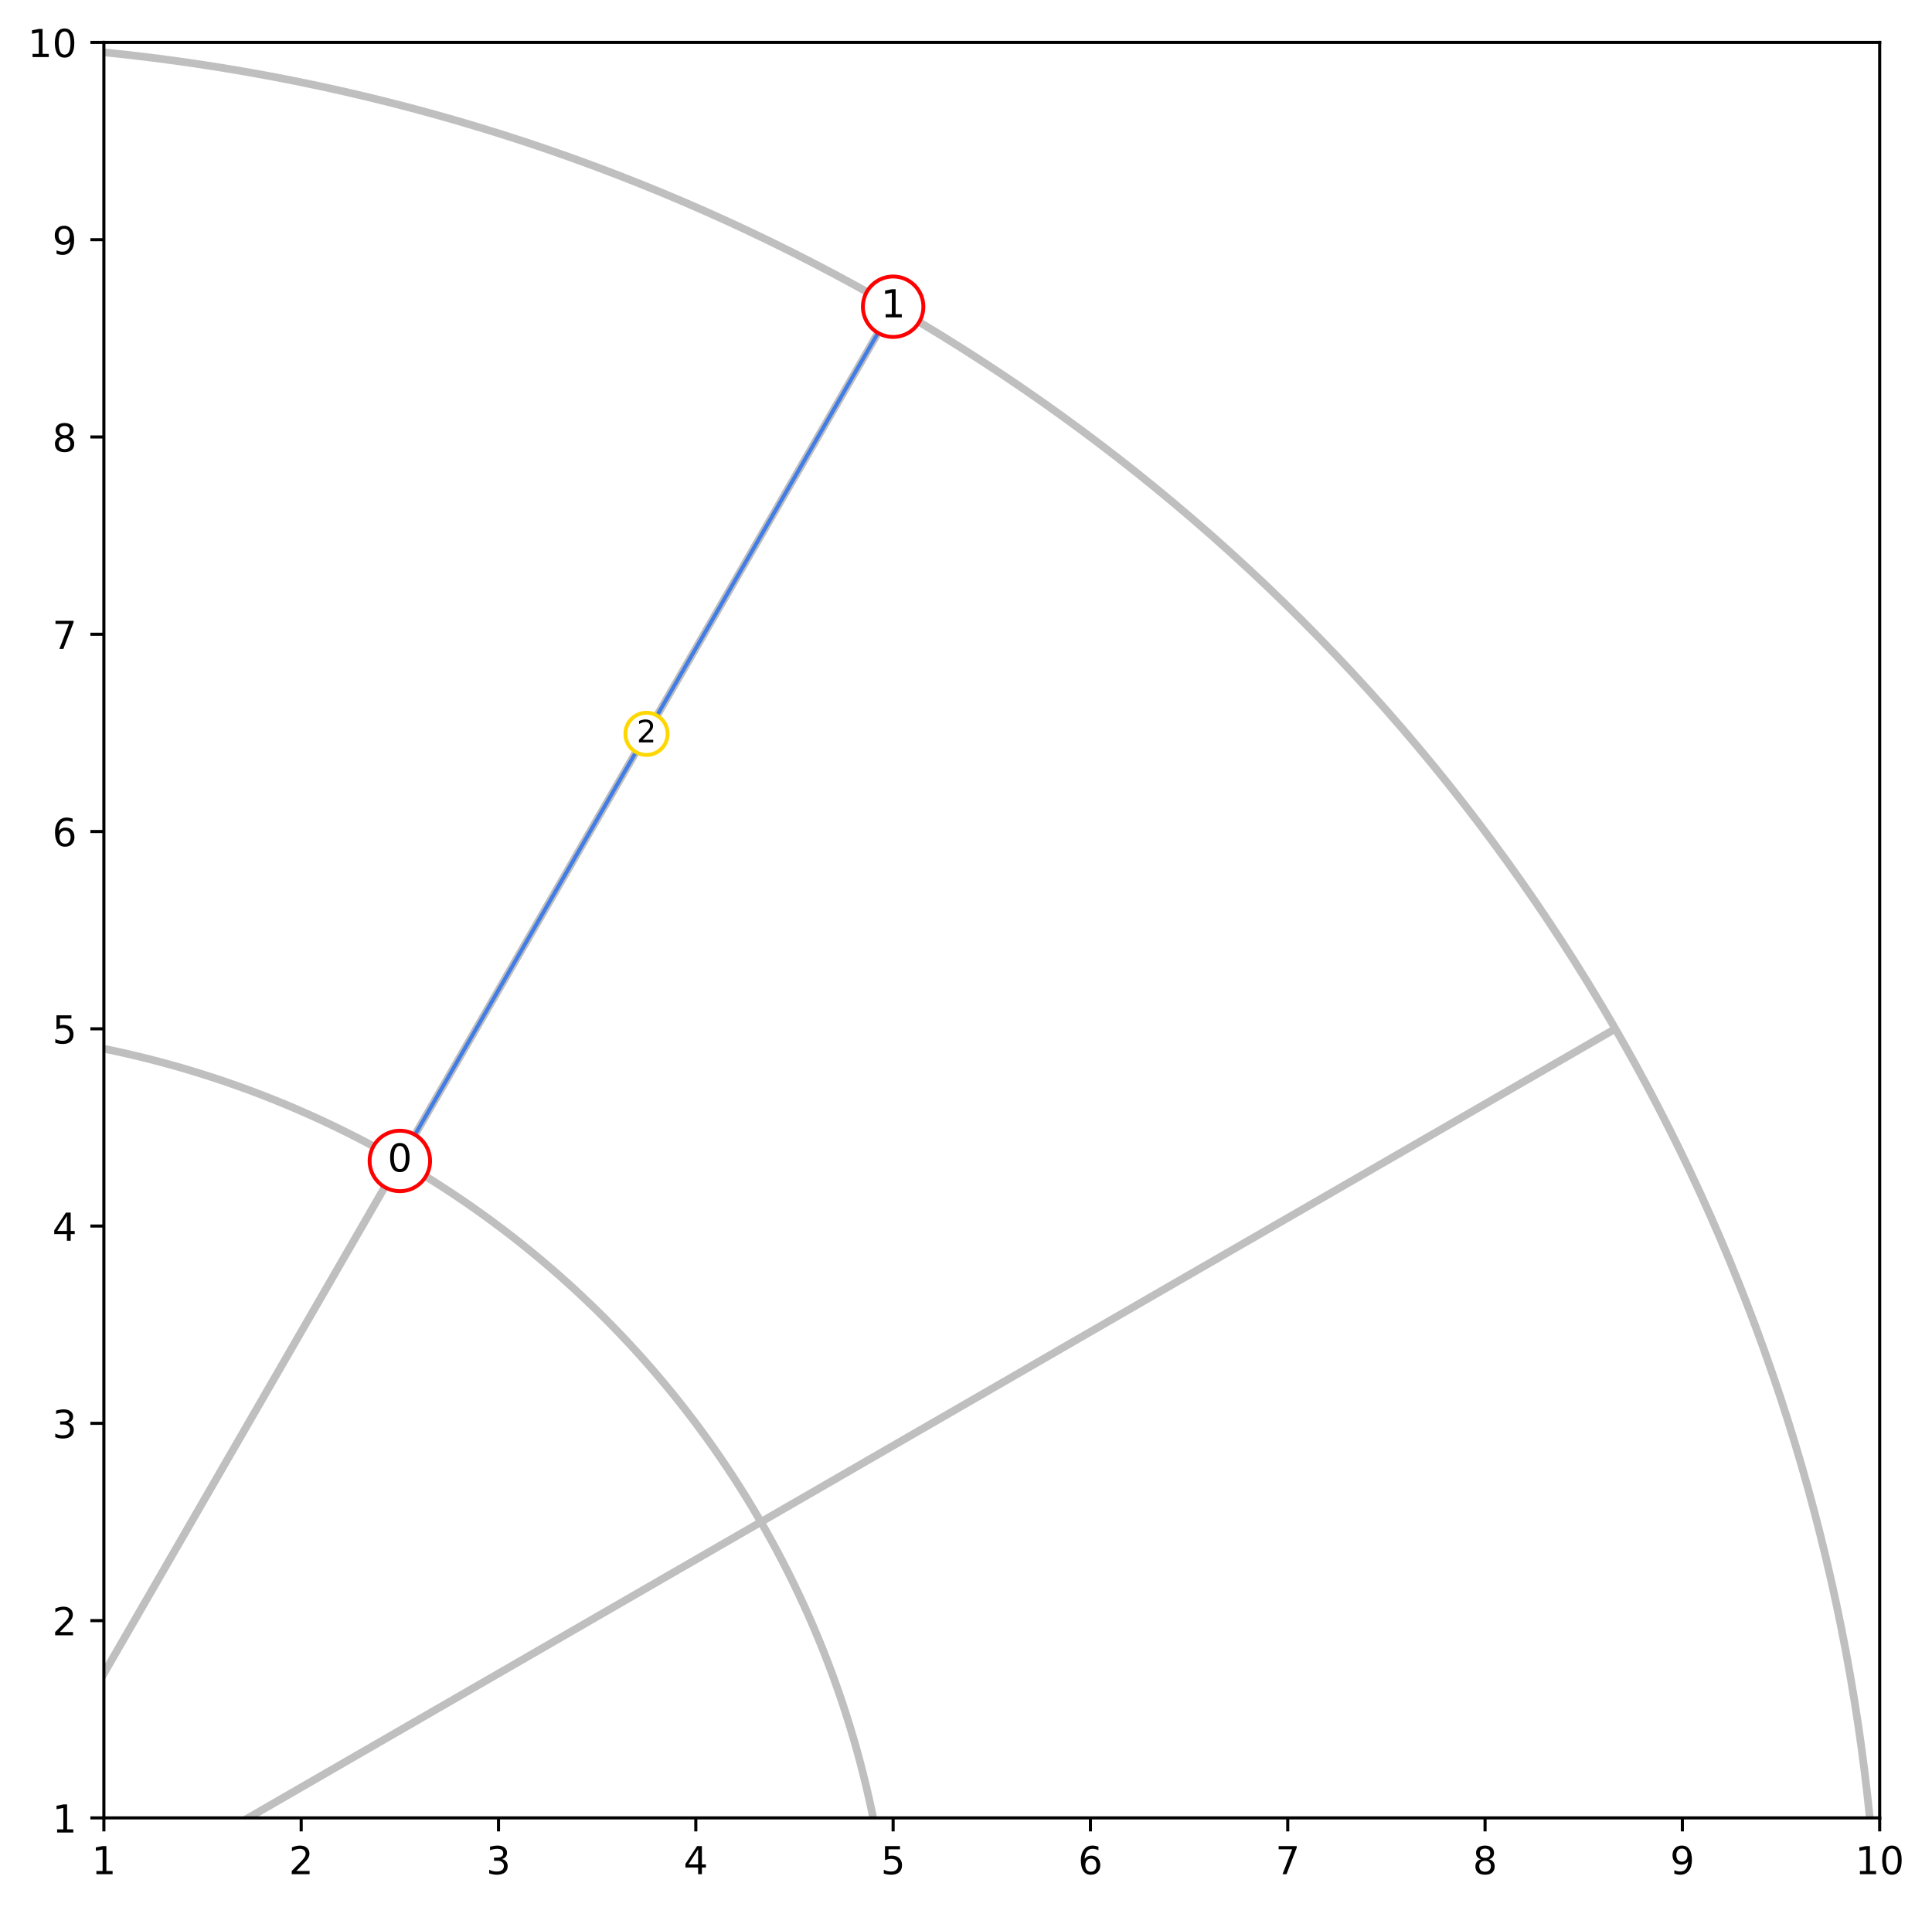
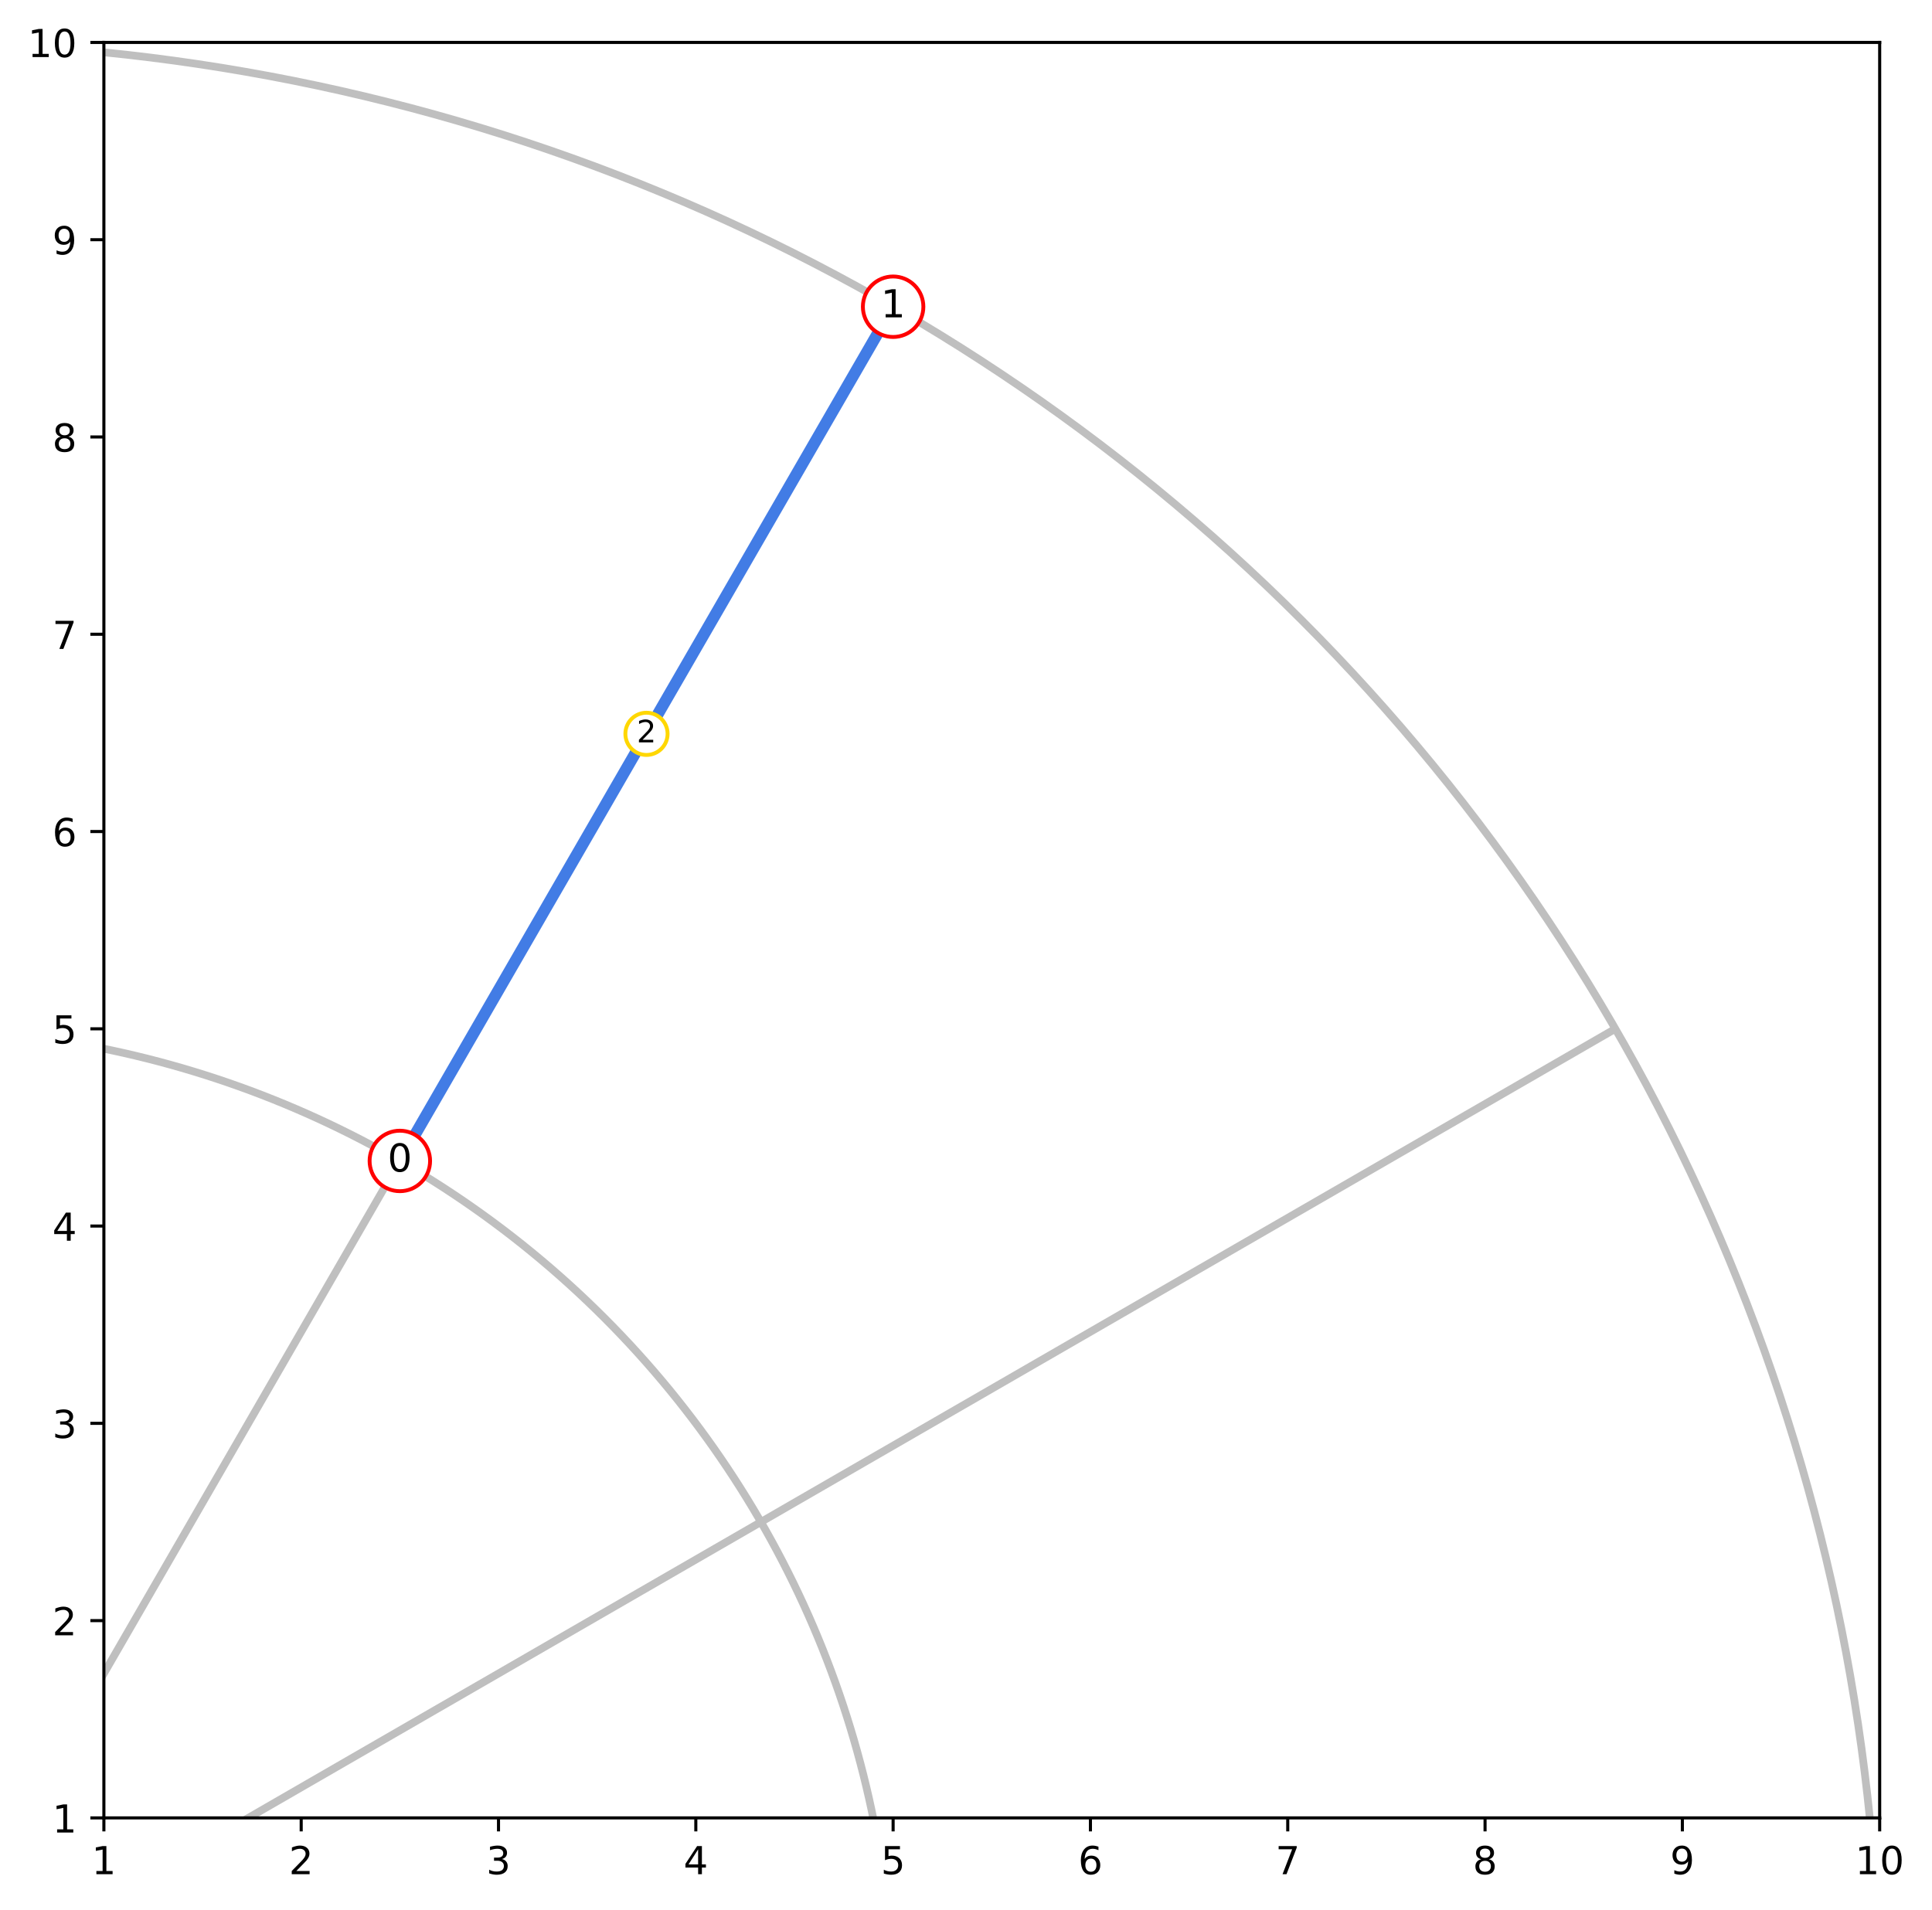
<svg xmlns="http://www.w3.org/2000/svg" xmlns:xlink="http://www.w3.org/1999/xlink" width="500.761pt" height="495.151pt" viewBox="0 0 500.761 495.151" version="1.1">
  <defs>
    <style type="text/css">*{stroke-linejoin: round; stroke-linecap: butt}</style>
  </defs>
  <g id="figure_1">
    <g id="patch_1">
      <path d="M 0 495.151  L 500.761 495.151  L 500.761 0  L 0 0  z " style="fill: #ffffff" />
    </g>
    <g id="axes_1">
      <g id="patch_2">
        <path d="M 26.925 471.273  L 487.199 471.273  L 487.199 10.999  L 26.925 10.999  z " style="fill: #ffffff" />
      </g>
      <g id="patch_3">
-         <path d="M -24.217 778.123  C 43.598 778.123 108.644 751.18 156.596 703.227  C 204.548 655.275 231.491 590.229 231.491 522.415  C 231.491 454.6 204.548 389.554 156.596 341.602  C 108.644 293.65 43.598 266.707 -24.217 266.707  C -92.031 266.707 -157.077 293.65 -205.029 341.602  C -252.981 389.554 -279.924 454.6 -279.924 522.415  C -279.924 590.229 -252.981 655.275 -205.029 703.227  C -157.077 751.18 -92.031 778.123 -24.217 778.123  " clip-path="url(#p47fee9a77b)" style="fill: none; stroke: #bfbfbf; stroke-width: 2; stroke-linejoin: miter" />
+         <path d="M -24.217 778.123  C 43.598 778.123 108.644 751.18 156.596 703.227  C 204.548 655.275 231.491 590.229 231.491 522.415  C 231.491 454.6 204.548 389.554 156.596 341.602  C 108.644 293.65 43.598 266.707 -24.217 266.707  C -92.031 266.707 -157.077 293.65 -205.029 341.602  C -252.981 389.554 -279.924 454.6 -279.924 522.415  C -279.924 590.229 -252.981 655.275 -205.029 703.227  C -157.077 751.18 -92.031 778.123 -24.217 778.123  " clip-path="url(#p0b0bcfdeec)" style="fill: none; stroke: #bfbfbf; stroke-width: 2; stroke-linejoin: miter" />
      </g>
      <g id="patch_4">
-         <path d="M -24.217 1033.83  C 111.412 1033.83 241.505 979.944 337.409 884.04  C 433.313 788.136 487.199 658.044 487.199 522.415  C 487.199 386.786 433.313 256.694 337.409 160.789  C 241.505 64.885 111.412 10.999 -24.217 10.999  C -159.846 10.999 -289.938 64.885 -385.842 160.789  C -481.746 256.694 -535.632 386.786 -535.632 522.415  C -535.632 658.044 -481.746 788.136 -385.842 884.04  C -289.938 979.944 -159.846 1033.83 -24.217 1033.83  " clip-path="url(#p47fee9a77b)" style="fill: none; stroke: #bfbfbf; stroke-width: 2; stroke-linejoin: miter" />
+         <path d="M -24.217 1033.83  C 111.412 1033.83 241.505 979.944 337.409 884.04  C 433.313 788.136 487.199 658.044 487.199 522.415  C 487.199 386.786 433.313 256.694 337.409 160.789  C 241.505 64.885 111.412 10.999 -24.217 10.999  C -159.846 10.999 -289.938 64.885 -385.842 160.789  C -481.746 256.694 -535.632 386.786 -535.632 522.415  C -535.632 658.044 -481.746 788.136 -385.842 884.04  C -289.938 979.944 -159.846 1033.83 -24.217 1033.83  " clip-path="url(#p0b0bcfdeec)" style="fill: none; stroke: #bfbfbf; stroke-width: 2; stroke-linejoin: miter" />
      </g>
      <g id="patch_5">
-         <path d="M 21.273 496.151  L 418.682 266.707  " clip-path="url(#p47fee9a77b)" style="fill: none; stroke: #bfbfbf; stroke-width: 2; stroke-linejoin: miter" />
+         <path d="M 21.273 496.151  L 418.682 266.707  " clip-path="url(#p0b0bcfdeec)" style="fill: none; stroke: #bfbfbf; stroke-width: 2; stroke-linejoin: miter" />
      </g>
      <g id="patch_6">
-         <path d="M -1 482.202  L 231.491 79.516  " clip-path="url(#p47fee9a77b)" style="fill: none; stroke: #bfbfbf; stroke-width: 2; stroke-linejoin: miter" />
+         <path d="M -1 482.202  L 231.491 79.516  " clip-path="url(#p0b0bcfdeec)" style="fill: none; stroke: #bfbfbf; stroke-width: 2; stroke-linejoin: miter" />
      </g>
      <g id="patch_7">
-         <path d="M 103.637 300.965  L 116.423 278.82  L 129.208 256.675  L 141.993 234.53  L 154.779 212.386  L 167.564 190.241  L 180.35 168.096  L 193.135 145.951  L 205.92 123.806  L 218.706 101.661  L 231.491 79.516  " clip-path="url(#p47fee9a77b)" style="fill: none; stroke: #427ce5; stroke-linejoin: miter" />
+         <path d="M 103.637 300.965  L 116.423 278.82  L 129.208 256.675  L 141.993 234.53  L 154.779 212.386  L 167.564 190.241  L 180.35 168.096  L 193.135 145.951  L 205.92 123.806  L 218.706 101.661  L 231.491 79.516  " clip-path="url(#p0b0bcfdeec)" style="fill: none; stroke: #427ce5; stroke-width: 3; stroke-linejoin: miter" />
      </g>
      <g id="matplotlib.axis_1">
        <g id="xtick_1">
          <g id="line2d_1">
            <defs>
-               <path id="ma8c1c729da" d="M 0 0  L 0 3.5  " style="stroke: #000000; stroke-width: 0.8" />
+               <path id="mdd54362b85" d="M 0 0  L 0 3.5  " style="stroke: #000000; stroke-width: 0.8" />
            </defs>
            <g>
-               <use xlink:href="#ma8c1c729da" x="26.925" y="471.273" style="stroke: #000000; stroke-width: 0.8" />
+               <use xlink:href="#mdd54362b85" x="26.925" y="471.273" style="stroke: #000000; stroke-width: 0.8" />
            </g>
          </g>
          <g id="text_1">
            <g transform="translate(23.74375 485.8716)scale(0.1 -0.1)">
              <defs>
                <path id="DejaVuSans-31" d="M 794 531  L 1825 531  L 1825 4091  L 703 3866  L 703 4441  L 1819 4666  L 2450 4666  L 2450 531  L 3481 531  L 3481 0  L 794 0  L 794 531  z " transform="scale(0.015625)" />
              </defs>
              <use xlink:href="#DejaVuSans-31" />
            </g>
          </g>
        </g>
        <g id="xtick_2">
          <g id="line2d_2">
            <g>
-               <use xlink:href="#ma8c1c729da" x="78.067" y="471.273" style="stroke: #000000; stroke-width: 0.8" />
+               <use xlink:href="#mdd54362b85" x="78.067" y="471.273" style="stroke: #000000; stroke-width: 0.8" />
            </g>
          </g>
          <g id="text_2">
            <g transform="translate(74.8853 485.8716)scale(0.1 -0.1)">
              <defs>
                <path id="DejaVuSans-32" d="M 1228 531  L 3431 531  L 3431 0  L 469 0  L 469 531  Q 828 903 1448 1529  Q 2069 2156 2228 2338  Q 2531 2678 2651 2914  Q 2772 3150 2772 3378  Q 2772 3750 2511 3984  Q 2250 4219 1831 4219  Q 1534 4219 1204 4116  Q 875 4013 500 3803  L 500 4441  Q 881 4594 1212 4672  Q 1544 4750 1819 4750  Q 2544 4750 2975 4387  Q 3406 4025 3406 3419  Q 3406 3131 3298 2873  Q 3191 2616 2906 2266  Q 2828 2175 2409 1742  Q 1991 1309 1228 531  z " transform="scale(0.015625)" />
              </defs>
              <use xlink:href="#DejaVuSans-32" />
            </g>
          </g>
        </g>
        <g id="xtick_3">
          <g id="line2d_3">
            <g>
-               <use xlink:href="#ma8c1c729da" x="129.208" y="471.273" style="stroke: #000000; stroke-width: 0.8" />
+               <use xlink:href="#mdd54362b85" x="129.208" y="471.273" style="stroke: #000000; stroke-width: 0.8" />
            </g>
          </g>
          <g id="text_3">
            <g transform="translate(126.0269 485.8716)scale(0.1 -0.1)">
              <defs>
                <path id="DejaVuSans-33" d="M 2597 2516  Q 3050 2419 3304 2112  Q 3559 1806 3559 1356  Q 3559 666 3084 287  Q 2609 -91 1734 -91  Q 1441 -91 1130 -33  Q 819 25 488 141  L 488 750  Q 750 597 1062 519  Q 1375 441 1716 441  Q 2309 441 2620 675  Q 2931 909 2931 1356  Q 2931 1769 2642 2001  Q 2353 2234 1838 2234  L 1294 2234  L 1294 2753  L 1863 2753  Q 2328 2753 2575 2939  Q 2822 3125 2822 3475  Q 2822 3834 2567 4026  Q 2313 4219 1838 4219  Q 1578 4219 1281 4162  Q 984 4106 628 3988  L 628 4550  Q 988 4650 1302 4700  Q 1616 4750 1894 4750  Q 2613 4750 3031 4423  Q 3450 4097 3450 3541  Q 3450 3153 3228 2886  Q 3006 2619 2597 2516  z " transform="scale(0.015625)" />
              </defs>
              <use xlink:href="#DejaVuSans-33" />
            </g>
          </g>
        </g>
        <g id="xtick_4">
          <g id="line2d_4">
            <g>
-               <use xlink:href="#ma8c1c729da" x="180.35" y="471.273" style="stroke: #000000; stroke-width: 0.8" />
+               <use xlink:href="#mdd54362b85" x="180.35" y="471.273" style="stroke: #000000; stroke-width: 0.8" />
            </g>
          </g>
          <g id="text_4">
            <g transform="translate(177.1684 485.8716)scale(0.1 -0.1)">
              <defs>
                <path id="DejaVuSans-34" d="M 2419 4116  L 825 1625  L 2419 1625  L 2419 4116  z M 2253 4666  L 3047 4666  L 3047 1625  L 3713 1625  L 3713 1100  L 3047 1100  L 3047 0  L 2419 0  L 2419 1100  L 313 1100  L 313 1709  L 2253 4666  z " transform="scale(0.015625)" />
              </defs>
              <use xlink:href="#DejaVuSans-34" />
            </g>
          </g>
        </g>
        <g id="xtick_5">
          <g id="line2d_5">
            <g>
-               <use xlink:href="#ma8c1c729da" x="231.491" y="471.273" style="stroke: #000000; stroke-width: 0.8" />
+               <use xlink:href="#mdd54362b85" x="231.491" y="471.273" style="stroke: #000000; stroke-width: 0.8" />
            </g>
          </g>
          <g id="text_5">
            <g transform="translate(228.31 485.8716)scale(0.1 -0.1)">
              <defs>
                <path id="DejaVuSans-35" d="M 691 4666  L 3169 4666  L 3169 4134  L 1269 4134  L 1269 2991  Q 1406 3038 1543 3061  Q 1681 3084 1819 3084  Q 2600 3084 3056 2656  Q 3513 2228 3513 1497  Q 3513 744 3044 326  Q 2575 -91 1722 -91  Q 1428 -91 1123 -41  Q 819 9 494 109  L 494 744  Q 775 591 1075 516  Q 1375 441 1709 441  Q 2250 441 2565 725  Q 2881 1009 2881 1497  Q 2881 1984 2565 2268  Q 2250 2553 1709 2553  Q 1456 2553 1204 2497  Q 953 2441 691 2322  L 691 4666  z " transform="scale(0.015625)" />
              </defs>
              <use xlink:href="#DejaVuSans-35" />
            </g>
          </g>
        </g>
        <g id="xtick_6">
          <g id="line2d_6">
            <g>
-               <use xlink:href="#ma8c1c729da" x="282.633" y="471.273" style="stroke: #000000; stroke-width: 0.8" />
+               <use xlink:href="#mdd54362b85" x="282.633" y="471.273" style="stroke: #000000; stroke-width: 0.8" />
            </g>
          </g>
          <g id="text_6">
            <g transform="translate(279.4515 485.8716)scale(0.1 -0.1)">
              <defs>
                <path id="DejaVuSans-36" d="M 2113 2584  Q 1688 2584 1439 2293  Q 1191 2003 1191 1497  Q 1191 994 1439 701  Q 1688 409 2113 409  Q 2538 409 2786 701  Q 3034 994 3034 1497  Q 3034 2003 2786 2293  Q 2538 2584 2113 2584  z M 3366 4563  L 3366 3988  Q 3128 4100 2886 4159  Q 2644 4219 2406 4219  Q 1781 4219 1451 3797  Q 1122 3375 1075 2522  Q 1259 2794 1537 2939  Q 1816 3084 2150 3084  Q 2853 3084 3261 2657  Q 3669 2231 3669 1497  Q 3669 778 3244 343  Q 2819 -91 2113 -91  Q 1303 -91 875 529  Q 447 1150 447 2328  Q 447 3434 972 4092  Q 1497 4750 2381 4750  Q 2619 4750 2861 4703  Q 3103 4656 3366 4563  z " transform="scale(0.015625)" />
              </defs>
              <use xlink:href="#DejaVuSans-36" />
            </g>
          </g>
        </g>
        <g id="xtick_7">
          <g id="line2d_7">
            <g>
-               <use xlink:href="#ma8c1c729da" x="333.774" y="471.273" style="stroke: #000000; stroke-width: 0.8" />
+               <use xlink:href="#mdd54362b85" x="333.774" y="471.273" style="stroke: #000000; stroke-width: 0.8" />
            </g>
          </g>
          <g id="text_7">
            <g transform="translate(330.5931 485.8716)scale(0.1 -0.1)">
              <defs>
                <path id="DejaVuSans-37" d="M 525 4666  L 3525 4666  L 3525 4397  L 1831 0  L 1172 0  L 2766 4134  L 525 4134  L 525 4666  z " transform="scale(0.015625)" />
              </defs>
              <use xlink:href="#DejaVuSans-37" />
            </g>
          </g>
        </g>
        <g id="xtick_8">
          <g id="line2d_8">
            <g>
-               <use xlink:href="#ma8c1c729da" x="384.916" y="471.273" style="stroke: #000000; stroke-width: 0.8" />
+               <use xlink:href="#mdd54362b85" x="384.916" y="471.273" style="stroke: #000000; stroke-width: 0.8" />
            </g>
          </g>
          <g id="text_8">
            <g transform="translate(381.7346 485.8716)scale(0.1 -0.1)">
              <defs>
                <path id="DejaVuSans-38" d="M 2034 2216  Q 1584 2216 1326 1975  Q 1069 1734 1069 1313  Q 1069 891 1326 650  Q 1584 409 2034 409  Q 2484 409 2743 651  Q 3003 894 3003 1313  Q 3003 1734 2745 1975  Q 2488 2216 2034 2216  z M 1403 2484  Q 997 2584 770 2862  Q 544 3141 544 3541  Q 544 4100 942 4425  Q 1341 4750 2034 4750  Q 2731 4750 3128 4425  Q 3525 4100 3525 3541  Q 3525 3141 3298 2862  Q 3072 2584 2669 2484  Q 3125 2378 3379 2068  Q 3634 1759 3634 1313  Q 3634 634 3220 271  Q 2806 -91 2034 -91  Q 1263 -91 848 271  Q 434 634 434 1313  Q 434 1759 690 2068  Q 947 2378 1403 2484  z M 1172 3481  Q 1172 3119 1398 2916  Q 1625 2713 2034 2713  Q 2441 2713 2670 2916  Q 2900 3119 2900 3481  Q 2900 3844 2670 4047  Q 2441 4250 2034 4250  Q 1625 4250 1398 4047  Q 1172 3844 1172 3481  z " transform="scale(0.015625)" />
              </defs>
              <use xlink:href="#DejaVuSans-38" />
            </g>
          </g>
        </g>
        <g id="xtick_9">
          <g id="line2d_9">
            <g>
-               <use xlink:href="#ma8c1c729da" x="436.057" y="471.273" style="stroke: #000000; stroke-width: 0.8" />
+               <use xlink:href="#mdd54362b85" x="436.057" y="471.273" style="stroke: #000000; stroke-width: 0.8" />
            </g>
          </g>
          <g id="text_9">
            <g transform="translate(432.8762 485.8716)scale(0.1 -0.1)">
              <defs>
                <path id="DejaVuSans-39" d="M 703 97  L 703 672  Q 941 559 1184 500  Q 1428 441 1663 441  Q 2288 441 2617 861  Q 2947 1281 2994 2138  Q 2813 1869 2534 1725  Q 2256 1581 1919 1581  Q 1219 1581 811 2004  Q 403 2428 403 3163  Q 403 3881 828 4315  Q 1253 4750 1959 4750  Q 2769 4750 3195 4129  Q 3622 3509 3622 2328  Q 3622 1225 3098 567  Q 2575 -91 1691 -91  Q 1453 -91 1209 -44  Q 966 3 703 97  z M 1959 2075  Q 2384 2075 2632 2365  Q 2881 2656 2881 3163  Q 2881 3666 2632 3958  Q 2384 4250 1959 4250  Q 1534 4250 1286 3958  Q 1038 3666 1038 3163  Q 1038 2656 1286 2365  Q 1534 2075 1959 2075  z " transform="scale(0.015625)" />
              </defs>
              <use xlink:href="#DejaVuSans-39" />
            </g>
          </g>
        </g>
        <g id="xtick_10">
          <g id="line2d_10">
            <g>
-               <use xlink:href="#ma8c1c729da" x="487.199" y="471.273" style="stroke: #000000; stroke-width: 0.8" />
+               <use xlink:href="#mdd54362b85" x="487.199" y="471.273" style="stroke: #000000; stroke-width: 0.8" />
            </g>
          </g>
          <g id="text_10">
            <g transform="translate(480.8365 485.8716)scale(0.1 -0.1)">
              <defs>
                <path id="DejaVuSans-30" d="M 2034 4250  Q 1547 4250 1301 3770  Q 1056 3291 1056 2328  Q 1056 1369 1301 889  Q 1547 409 2034 409  Q 2525 409 2770 889  Q 3016 1369 3016 2328  Q 3016 3291 2770 3770  Q 2525 4250 2034 4250  z M 2034 4750  Q 2819 4750 3233 4129  Q 3647 3509 3647 2328  Q 3647 1150 3233 529  Q 2819 -91 2034 -91  Q 1250 -91 836 529  Q 422 1150 422 2328  Q 422 3509 836 4129  Q 1250 4750 2034 4750  z " transform="scale(0.015625)" />
              </defs>
              <use xlink:href="#DejaVuSans-31" />
              <use xlink:href="#DejaVuSans-30" x="63.623" />
            </g>
          </g>
        </g>
      </g>
      <g id="matplotlib.axis_2">
        <g id="ytick_1">
          <g id="line2d_11">
            <defs>
-               <path id="m85f2714284" d="M 0 0  L -3.5 0  " style="stroke: #000000; stroke-width: 0.8" />
+               <path id="me8f5781046" d="M 0 0  L -3.5 0  " style="stroke: #000000; stroke-width: 0.8" />
            </defs>
            <g>
-               <use xlink:href="#m85f2714284" x="26.925" y="471.273" style="stroke: #000000; stroke-width: 0.8" />
+               <use xlink:href="#me8f5781046" x="26.925" y="471.273" style="stroke: #000000; stroke-width: 0.8" />
            </g>
          </g>
          <g id="text_11">
            <g transform="translate(13.5625 475.0724)scale(0.1 -0.1)">
              <use xlink:href="#DejaVuSans-31" />
            </g>
          </g>
        </g>
        <g id="ytick_2">
          <g id="line2d_12">
            <g>
-               <use xlink:href="#m85f2714284" x="26.925" y="420.132" style="stroke: #000000; stroke-width: 0.8" />
+               <use xlink:href="#me8f5781046" x="26.925" y="420.132" style="stroke: #000000; stroke-width: 0.8" />
            </g>
          </g>
          <g id="text_12">
            <g transform="translate(13.5625 423.9309)scale(0.1 -0.1)">
              <use xlink:href="#DejaVuSans-32" />
            </g>
          </g>
        </g>
        <g id="ytick_3">
          <g id="line2d_13">
            <g>
-               <use xlink:href="#m85f2714284" x="26.925" y="368.99" style="stroke: #000000; stroke-width: 0.8" />
+               <use xlink:href="#me8f5781046" x="26.925" y="368.99" style="stroke: #000000; stroke-width: 0.8" />
            </g>
          </g>
          <g id="text_13">
            <g transform="translate(13.5625 372.7893)scale(0.1 -0.1)">
              <use xlink:href="#DejaVuSans-33" />
            </g>
          </g>
        </g>
        <g id="ytick_4">
          <g id="line2d_14">
            <g>
-               <use xlink:href="#m85f2714284" x="26.925" y="317.849" style="stroke: #000000; stroke-width: 0.8" />
+               <use xlink:href="#me8f5781046" x="26.925" y="317.849" style="stroke: #000000; stroke-width: 0.8" />
            </g>
          </g>
          <g id="text_14">
            <g transform="translate(13.5625 321.6478)scale(0.1 -0.1)">
              <use xlink:href="#DejaVuSans-34" />
            </g>
          </g>
        </g>
        <g id="ytick_5">
          <g id="line2d_15">
            <g>
-               <use xlink:href="#m85f2714284" x="26.925" y="266.707" style="stroke: #000000; stroke-width: 0.8" />
+               <use xlink:href="#me8f5781046" x="26.925" y="266.707" style="stroke: #000000; stroke-width: 0.8" />
            </g>
          </g>
          <g id="text_15">
            <g transform="translate(13.5625 270.5062)scale(0.1 -0.1)">
              <use xlink:href="#DejaVuSans-35" />
            </g>
          </g>
        </g>
        <g id="ytick_6">
          <g id="line2d_16">
            <g>
-               <use xlink:href="#m85f2714284" x="26.925" y="215.565" style="stroke: #000000; stroke-width: 0.8" />
+               <use xlink:href="#me8f5781046" x="26.925" y="215.565" style="stroke: #000000; stroke-width: 0.8" />
            </g>
          </g>
          <g id="text_16">
            <g transform="translate(13.5625 219.3646)scale(0.1 -0.1)">
              <use xlink:href="#DejaVuSans-36" />
            </g>
          </g>
        </g>
        <g id="ytick_7">
          <g id="line2d_17">
            <g>
-               <use xlink:href="#m85f2714284" x="26.925" y="164.424" style="stroke: #000000; stroke-width: 0.8" />
+               <use xlink:href="#me8f5781046" x="26.925" y="164.424" style="stroke: #000000; stroke-width: 0.8" />
            </g>
          </g>
          <g id="text_17">
            <g transform="translate(13.5625 168.2231)scale(0.1 -0.1)">
              <use xlink:href="#DejaVuSans-37" />
            </g>
          </g>
        </g>
        <g id="ytick_8">
          <g id="line2d_18">
            <g>
-               <use xlink:href="#m85f2714284" x="26.925" y="113.282" style="stroke: #000000; stroke-width: 0.8" />
+               <use xlink:href="#me8f5781046" x="26.925" y="113.282" style="stroke: #000000; stroke-width: 0.8" />
            </g>
          </g>
          <g id="text_18">
            <g transform="translate(13.5625 117.0815)scale(0.1 -0.1)">
              <use xlink:href="#DejaVuSans-38" />
            </g>
          </g>
        </g>
        <g id="ytick_9">
          <g id="line2d_19">
            <g>
-               <use xlink:href="#m85f2714284" x="26.925" y="62.141" style="stroke: #000000; stroke-width: 0.8" />
+               <use xlink:href="#me8f5781046" x="26.925" y="62.141" style="stroke: #000000; stroke-width: 0.8" />
            </g>
          </g>
          <g id="text_19">
            <g transform="translate(13.5625 65.93999)scale(0.1 -0.1)">
              <use xlink:href="#DejaVuSans-39" />
            </g>
          </g>
        </g>
        <g id="ytick_10">
          <g id="line2d_20">
            <g>
-               <use xlink:href="#m85f2714284" x="26.925" y="10.999" style="stroke: #000000; stroke-width: 0.8" />
+               <use xlink:href="#me8f5781046" x="26.925" y="10.999" style="stroke: #000000; stroke-width: 0.8" />
            </g>
          </g>
          <g id="text_20">
            <g transform="translate(7.2 14.79844)scale(0.1 -0.1)">
              <use xlink:href="#DejaVuSans-31" />
              <use xlink:href="#DejaVuSans-30" x="63.623" />
            </g>
          </g>
        </g>
      </g>
      <g id="patch_8">
        <path d="M 26.925 471.273  L 26.925 10.999  " style="fill: none; stroke: #000000; stroke-width: 0.8; stroke-linejoin: miter; stroke-linecap: square" />
      </g>
      <g id="patch_9">
        <path d="M 487.199 471.273  L 487.199 10.999  " style="fill: none; stroke: #000000; stroke-width: 0.8; stroke-linejoin: miter; stroke-linecap: square" />
      </g>
      <g id="patch_10">
        <path d="M 26.925 471.273  L 487.199 471.273  " style="fill: none; stroke: #000000; stroke-width: 0.8; stroke-linejoin: miter; stroke-linecap: square" />
      </g>
      <g id="patch_11">
        <path d="M 26.925 10.999  L 487.199 10.999  " style="fill: none; stroke: #000000; stroke-width: 0.8; stroke-linejoin: miter; stroke-linecap: square" />
      </g>
      <g id="text_21">
        <g id="patch_12">
          <path d="M 103.637 308.804  C 105.716 308.804 107.71 307.978 109.18 306.508  C 110.65 305.038 111.476 303.044 111.476 300.965  C 111.476 298.886 110.65 296.892 109.18 295.422  C 107.71 293.952 105.716 293.126 103.637 293.126  C 101.558 293.126 99.564 293.952 98.094 295.422  C 96.624 296.892 95.798 298.886 95.798 300.965  C 95.798 303.044 96.624 305.038 98.094 306.508  C 99.564 307.978 101.558 308.804 103.637 308.804  z " style="fill: #ffffff; stroke: #ff0000; stroke-linejoin: miter" />
        </g>
        <g transform="translate(100.4561 303.7247)scale(0.1 -0.1)">
          <use xlink:href="#DejaVuSans-30" />
        </g>
      </g>
      <g id="text_22">
        <g id="patch_13">
          <path d="M 231.491 87.355  C 233.57 87.355 235.564 86.529 237.034 85.059  C 238.504 83.589 239.33 81.595 239.33 79.516  C 239.33 77.437 238.504 75.443 237.034 73.973  C 235.564 72.503 233.57 71.677 231.491 71.677  C 229.412 71.677 227.418 72.503 225.948 73.973  C 224.478 75.443 223.652 77.437 223.652 79.516  C 223.652 81.595 224.478 83.589 225.948 85.059  C 227.418 86.529 229.412 87.355 231.491 87.355  z " style="fill: #ffffff; stroke: #ff0000; stroke-linejoin: miter" />
        </g>
        <g transform="translate(228.31 82.27528)scale(0.1 -0.1)">
          <use xlink:href="#DejaVuSans-31" />
        </g>
      </g>
      <g id="text_23">
        <g id="patch_14">
          <path d="M 167.564 195.712  C 169.015 195.712 170.407 195.135 171.433 194.109  C 172.459 193.083 173.036 191.692 173.036 190.241  C 173.036 188.79 172.459 187.398 171.433 186.372  C 170.407 185.346 169.015 184.769 167.564 184.769  C 166.113 184.769 164.722 185.346 163.696 186.372  C 162.67 187.398 162.093 188.79 162.093 190.241  C 162.093 191.692 162.67 193.083 163.696 194.109  C 164.722 195.135 166.113 195.712 167.564 195.712  z " style="fill: #ffffff; stroke: #ffd700; stroke-linejoin: miter" />
        </g>
        <g transform="translate(165.0193 192.4481)scale(0.08 -0.08)">
          <use xlink:href="#DejaVuSans-32" />
        </g>
      </g>
    </g>
  </g>
  <defs>
-     <clipPath id="p47fee9a77b">
+     <clipPath id="p0b0bcfdeec">
      <rect x="26.925" y="10.999" width="460.274" height="460.274" />
    </clipPath>
  </defs>
</svg>
